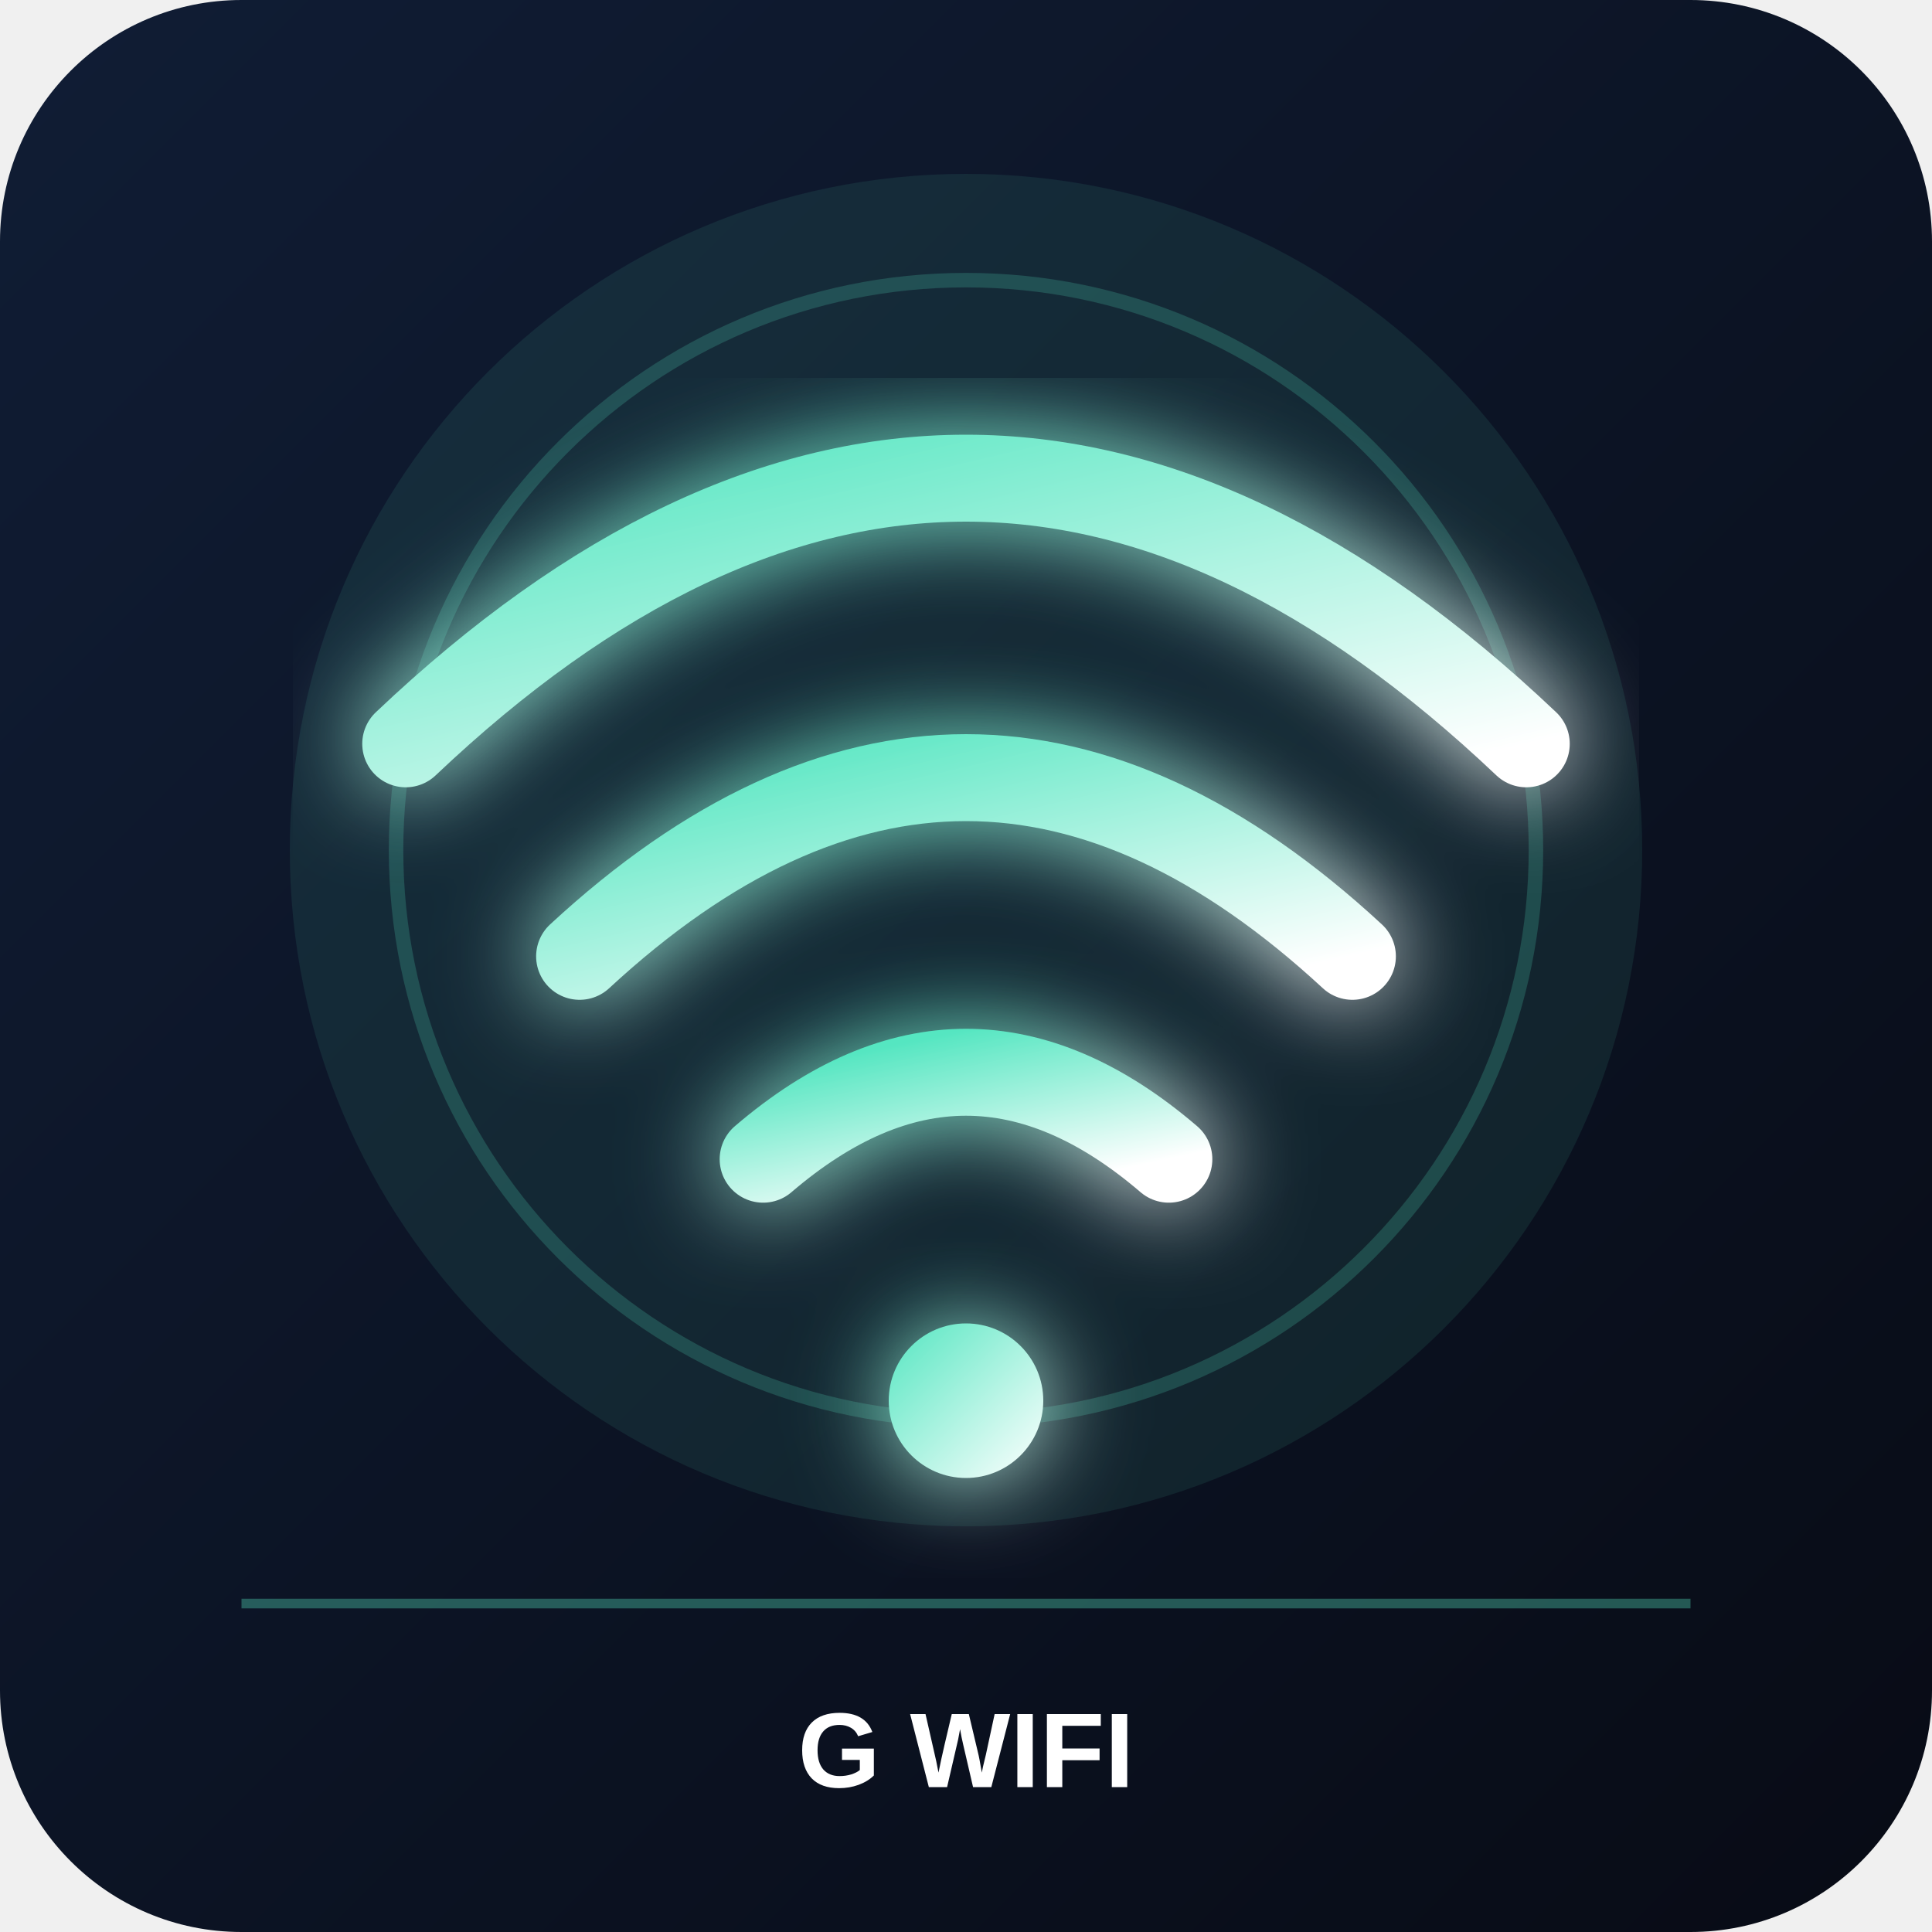
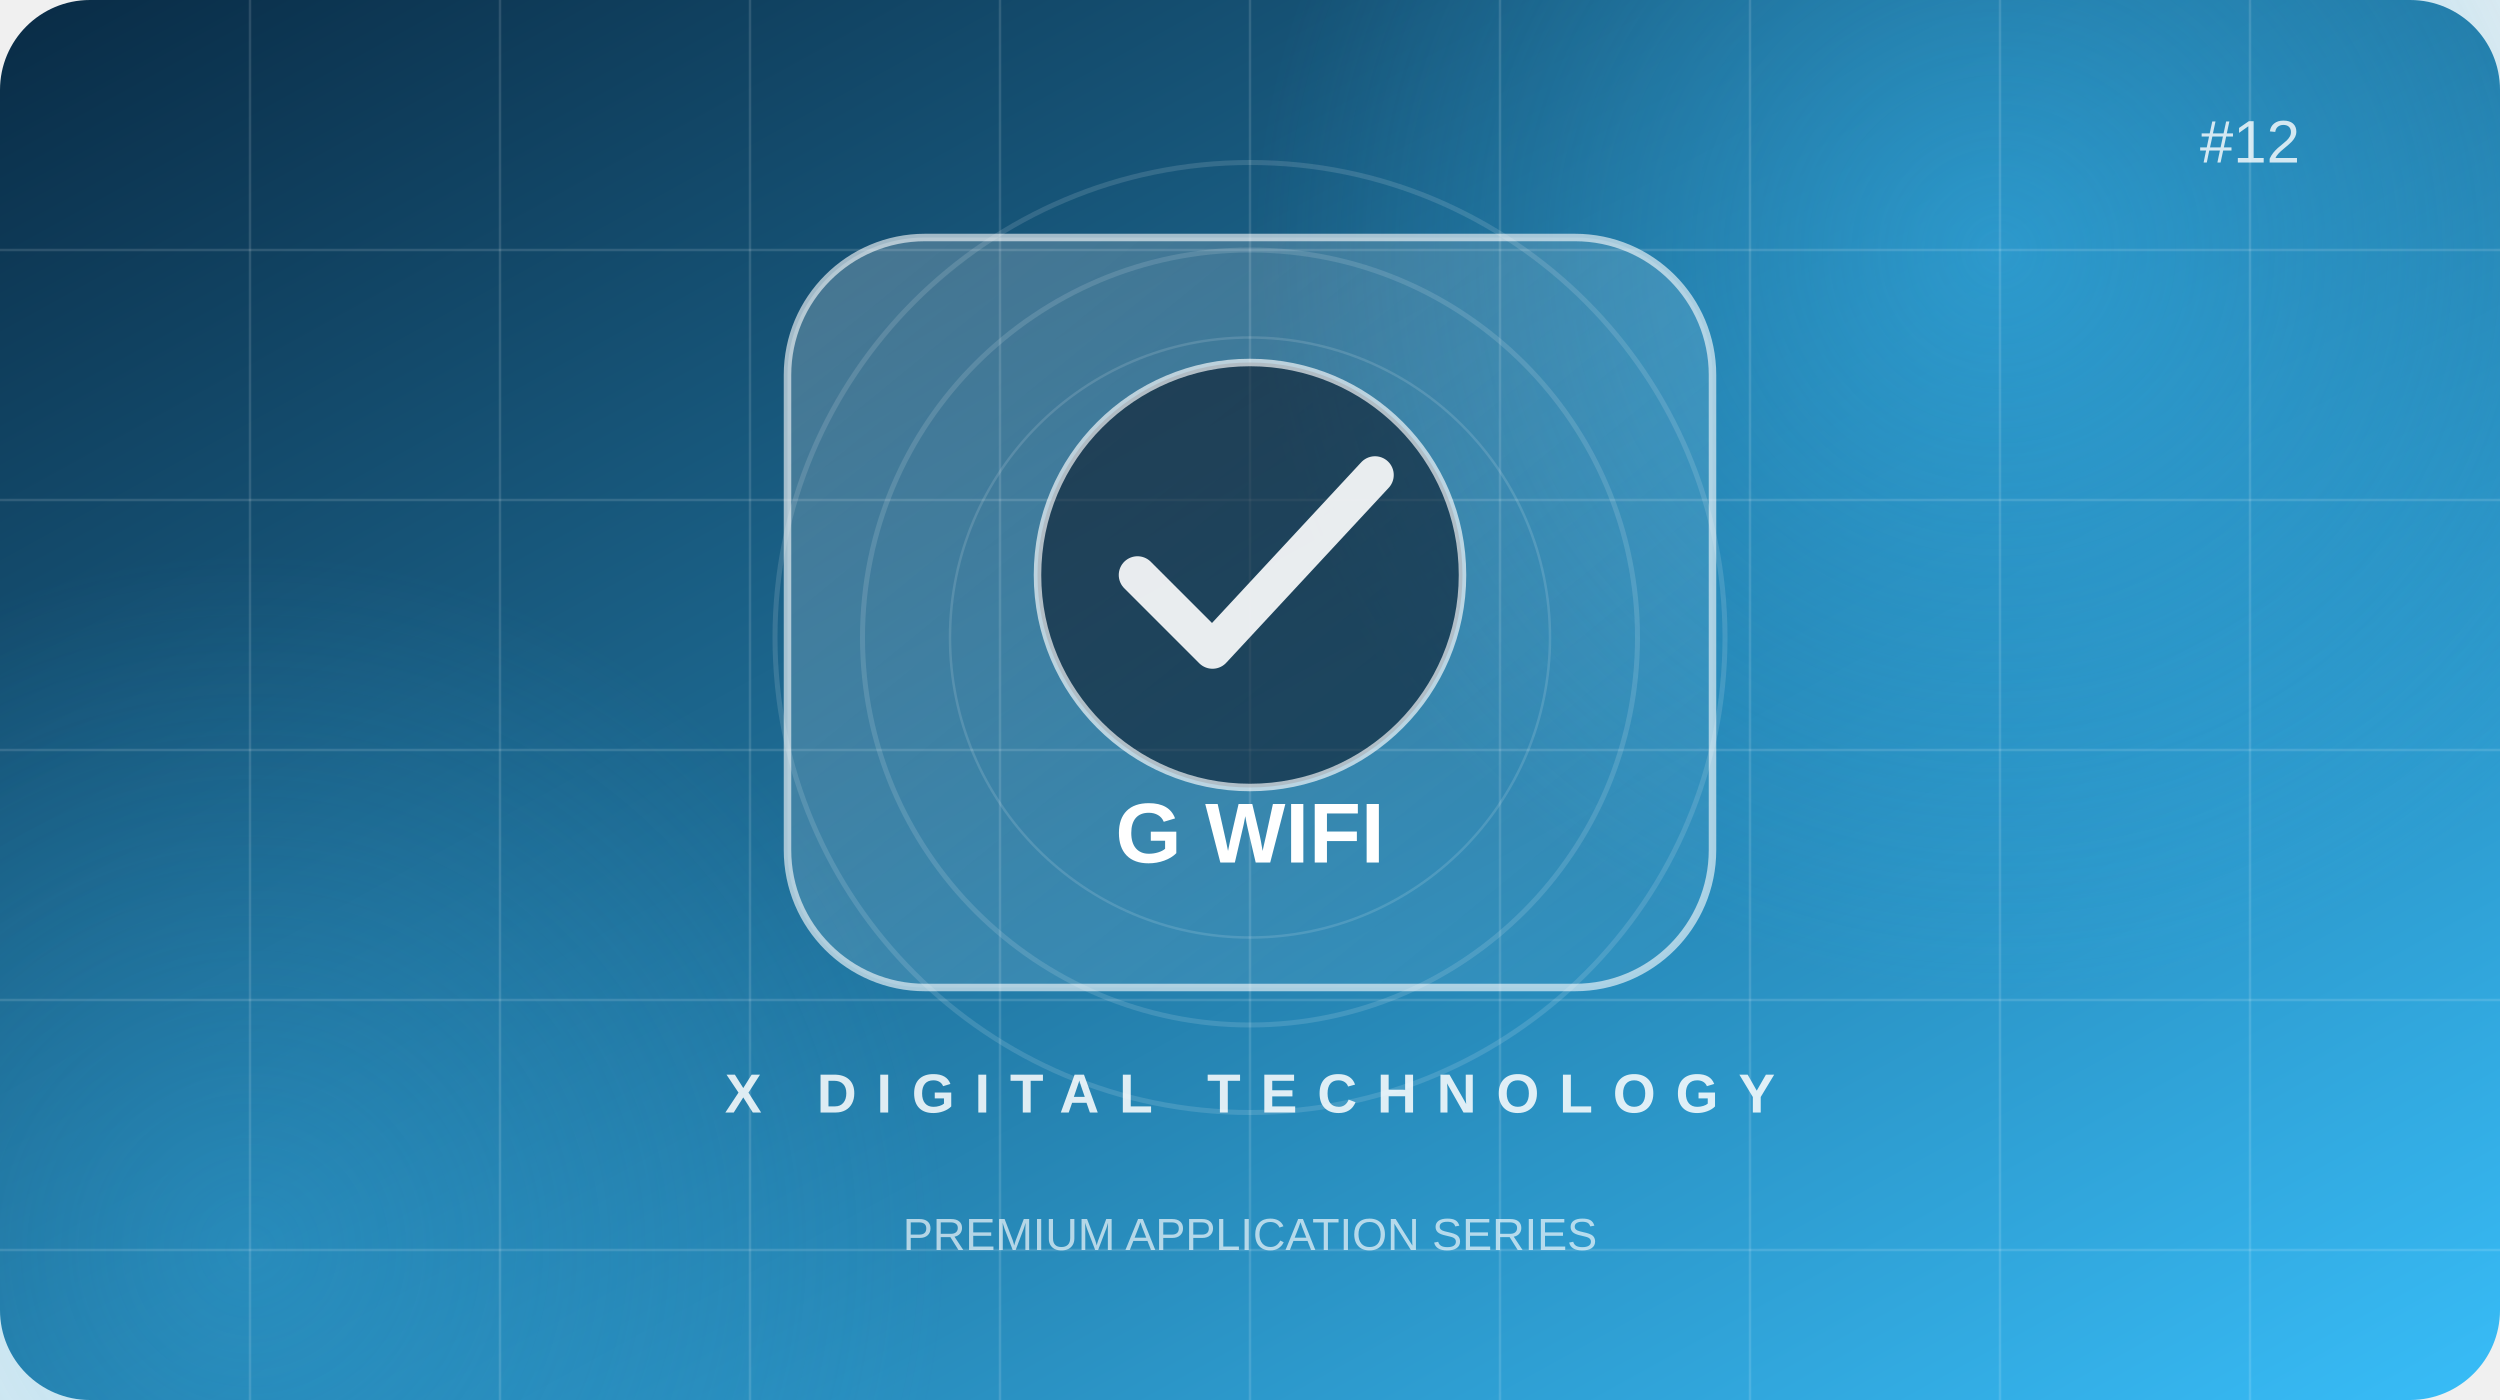
- <svg xmlns="http://www.w3.org/2000/svg" viewBox="0 0 200 200">
+ <svg xmlns="http://www.w3.org/2000/svg" width="1000" height="560" viewBox="0 0 1000 560">
  <defs>
    <linearGradient id="bg" x1="0" y1="0" x2="1" y2="1">
-       <stop offset="0" stop-color="#101d35" />
-       <stop offset="1" stop-color="#080b15" />
+       <stop offset="0" stop-color="#092b45" />
+       <stop offset="1" stop-color="#38bdf8" />
    </linearGradient>
-     <linearGradient id="g" x1="0" y1="0" x2="1" y2="1">
-       <stop offset="0" stop-color="#55e6c1" />
-       <stop offset="1" stop-color="#ffffff" />
+     <radialGradient id="light">
+       <stop offset="0" stop-color="#38bdf8" stop-opacity=".8" />
+       <stop offset="1" stop-color="#38bdf8" stop-opacity="0" />
+     </radialGradient>
+     <linearGradient id="glass" x1="0" y1="0" x2="1" y2="1">
+       <stop offset="0" stop-color="#ffffff" stop-opacity=".22" />
+       <stop offset="1" stop-color="#ffffff" stop-opacity=".025" />
    </linearGradient>
-     <filter id="glow">
-       <feGaussianBlur stdDeviation="5" result="b" />
-       <feMerge>
-         <feMergeNode in="b" />
-         <feMergeNode in="SourceGraphic" />
-       </feMerge>
-     </filter>
  </defs>
-   <rect width="200" height="200" rx="25" fill="url(#bg)" />
-   <circle cx="100" cy="88" r="70" fill="#55e6c1" opacity=".09" />
-   <circle cx="100" cy="88" r="59" fill="none" stroke="#55e6c1" opacity=".20" stroke-width="1.5" />
-   <g filter="url(#glow)">
-     <g fill="none" stroke="url(#g)" stroke-width="9" stroke-linecap="round">
-       <path d="M42 77 Q100 22 158 77" />
-       <path d="M60 99 Q100 62 140 99" />
-       <path d="M79 120 Q100 102 121 120" />
-     </g>
-     <circle cx="100" cy="145" r="8" fill="url(#g)" />
+   <rect width="1000" height="560" rx="36" fill="url(#bg)" />
+   <circle cx="800" cy="100" r="300" fill="url(#light)" opacity=".65" />
+   <circle cx="100" cy="500" r="280" fill="url(#light)" opacity=".4" />
+   <g stroke="#ffffff" stroke-opacity=".13" fill="none">
+     <path d="M0 100 H1000 M0 200 H1000 M0 300 H1000 M0 400 H1000 M0 500 H1000" />
+     <path d="M100 0 V560 M200 0 V560 M300 0 V560 M400 0 V560 M500 0 V560 M600 0 V560 M700 0 V560 M800 0 V560 M900 0 V560" />
+     <circle cx="500" cy="255" r="190" stroke-width="2" />
+     <circle cx="500" cy="255" r="155" stroke-width="2" />
+     <circle cx="500" cy="255" r="120" stroke-width="1" />
  </g>
-   <path d="M25 166 H175" stroke="#55e6c1" opacity=".35" />
-   <text x="100" y="185" text-anchor="middle" font-family="Arial,sans-serif" font-size="11" font-weight="bold" fill="#ffffff">G WIFI</text>
+   <rect x="315" y="95" width="370" height="300" rx="55" fill="url(#glass)" stroke="#ffffff" stroke-opacity=".6" stroke-width="3" />
+   <circle cx="500" cy="230" r="85" fill="#07111f" fill-opacity=".55" stroke="#ffffff" stroke-opacity=".65" stroke-width="3" />
+   <path d="M455 230 L485 260 L550 190" fill="none" stroke="#ffffff" stroke-width="15" stroke-linecap="round" stroke-linejoin="round" opacity=".9" />
+   <text x="500" y="345" text-anchor="middle" font-family="Arial,sans-serif" font-size="34" font-weight="900" fill="#ffffff">G WIFI</text>
+   <text x="500" y="445" text-anchor="middle" font-family="Arial,sans-serif" font-size="22" font-weight="bold" letter-spacing="8" fill="#ffffff" opacity=".85">
+       X DIGITAL TECHNOLOGY
+     </text>
+   <text x="500" y="500" text-anchor="middle" font-family="Arial,sans-serif" font-size="18" fill="#ffffff" opacity=".65">PREMIUM APPLICATION SERIES</text>
+   <text x="920" y="65" text-anchor="end" font-family="Arial,sans-serif" font-size="24" fill="#ffffff" opacity=".8">#12</text>
</svg>
